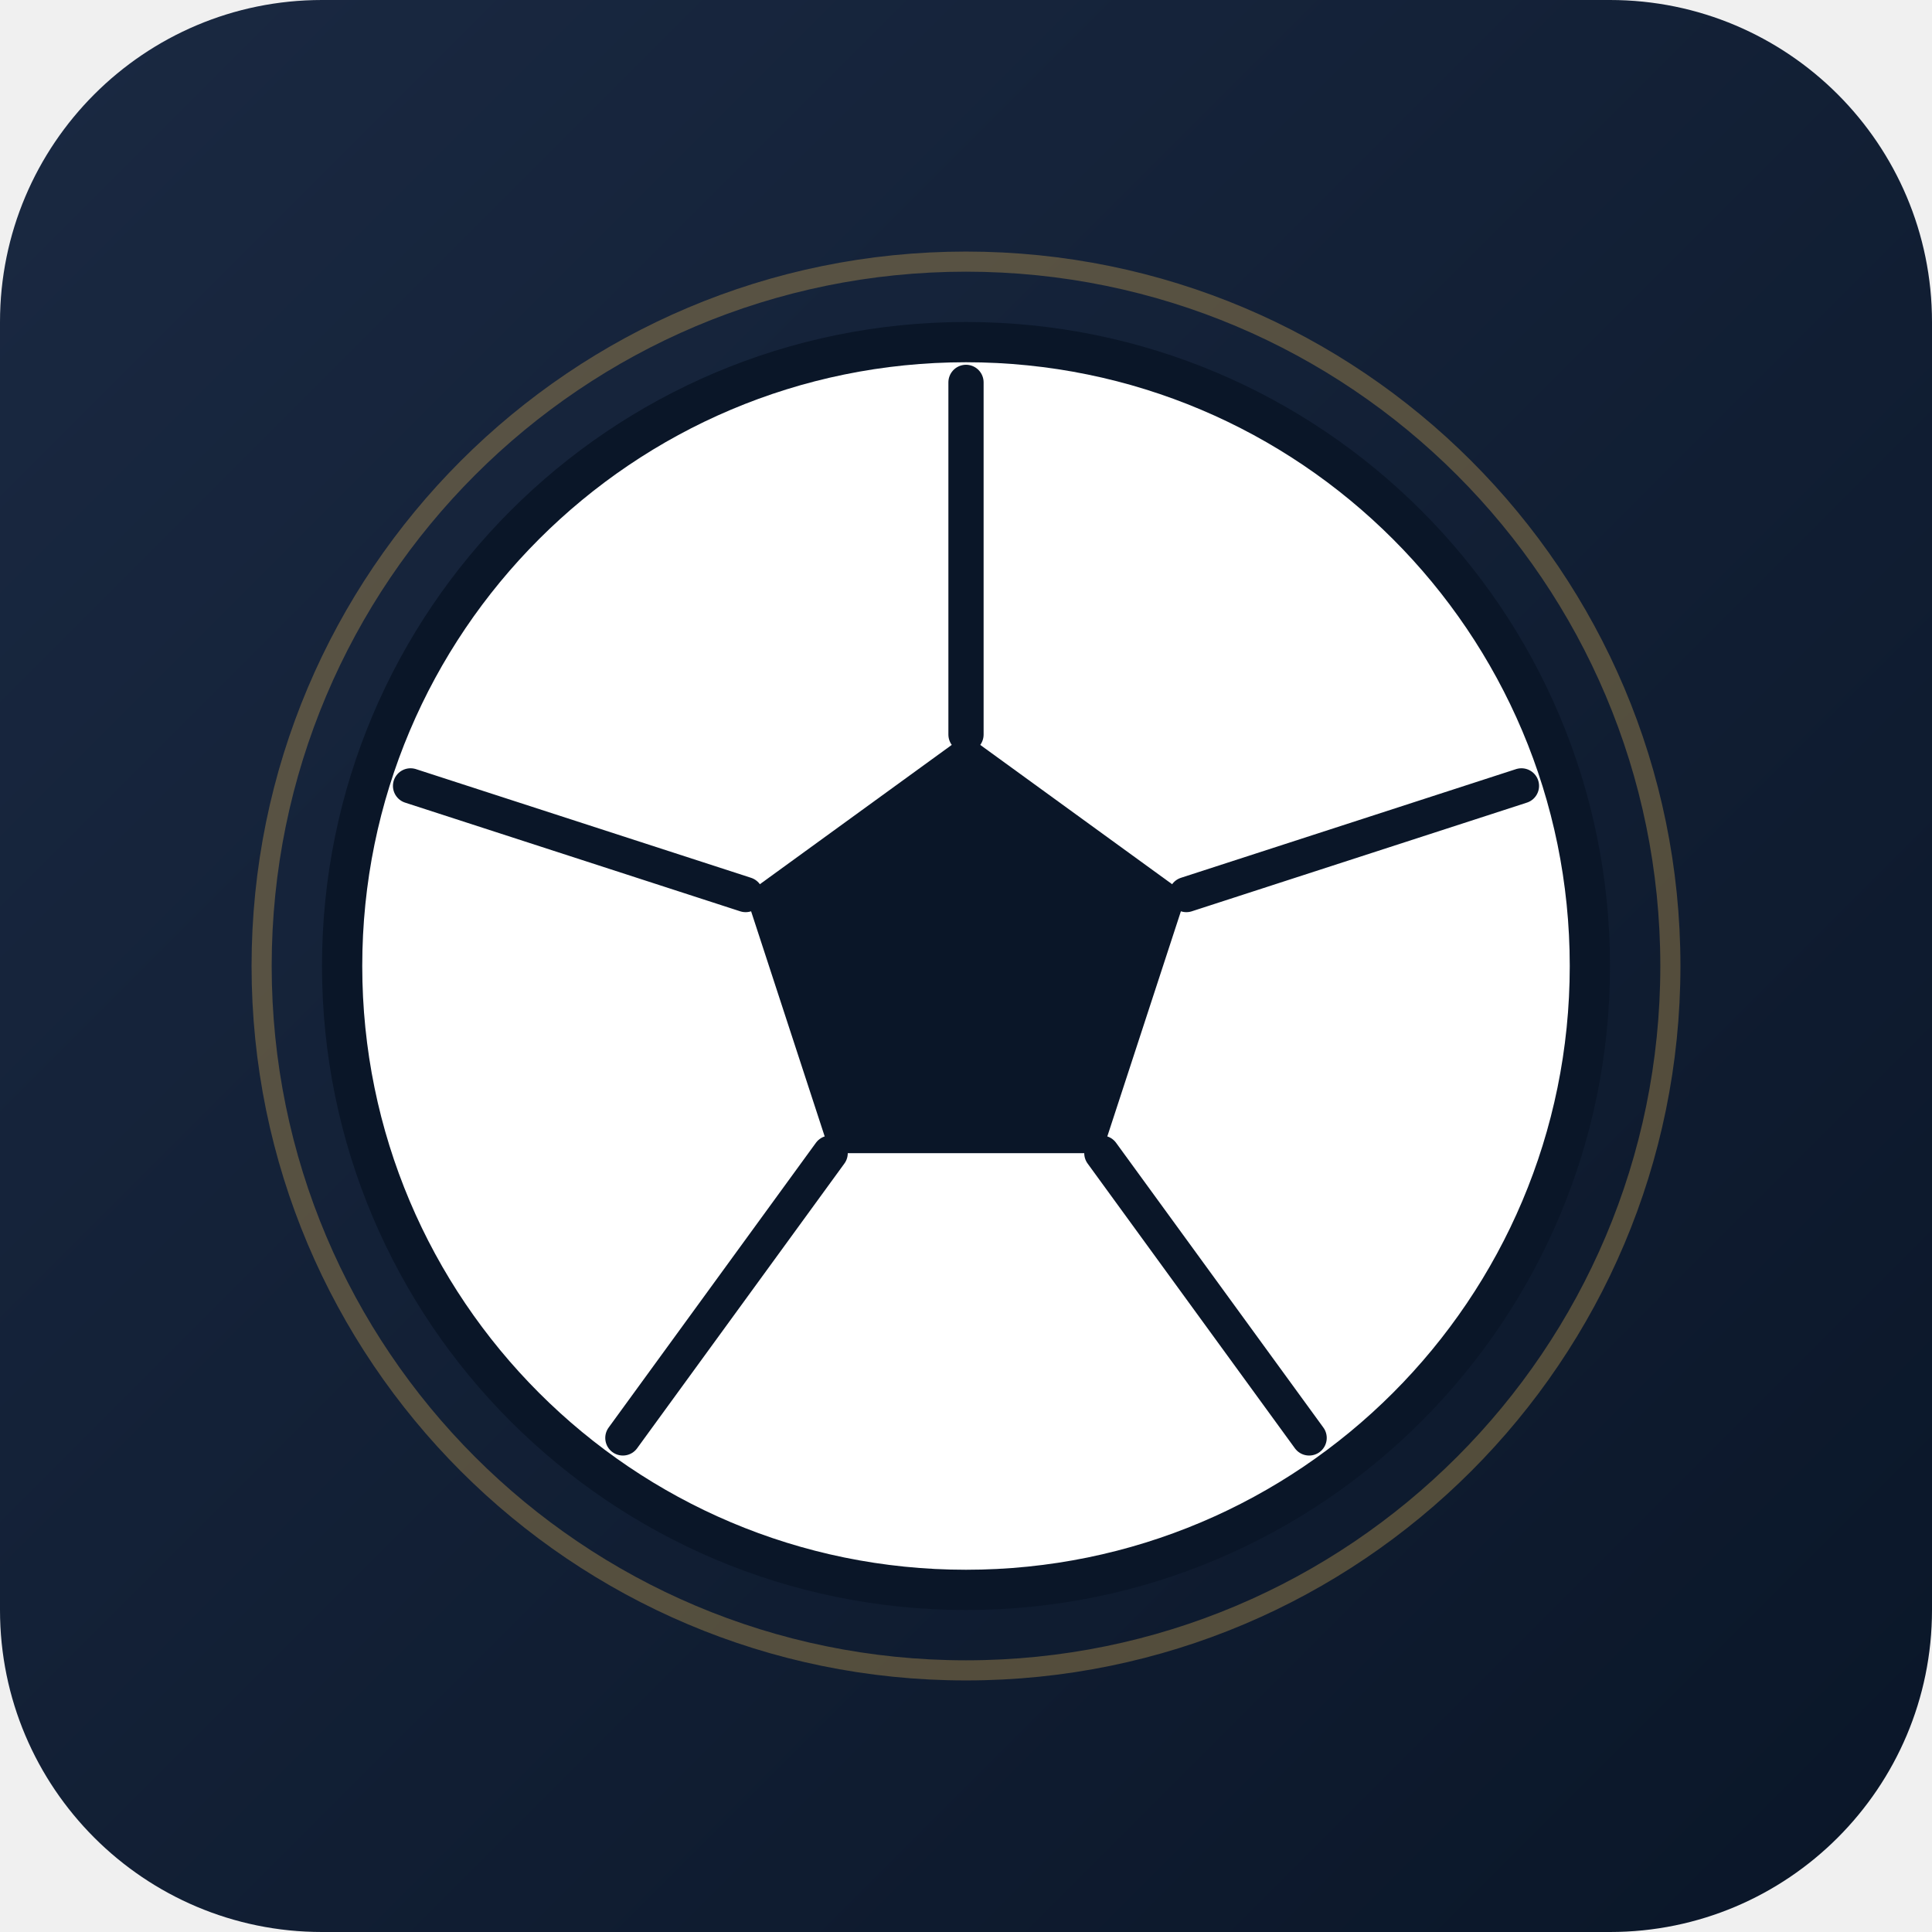
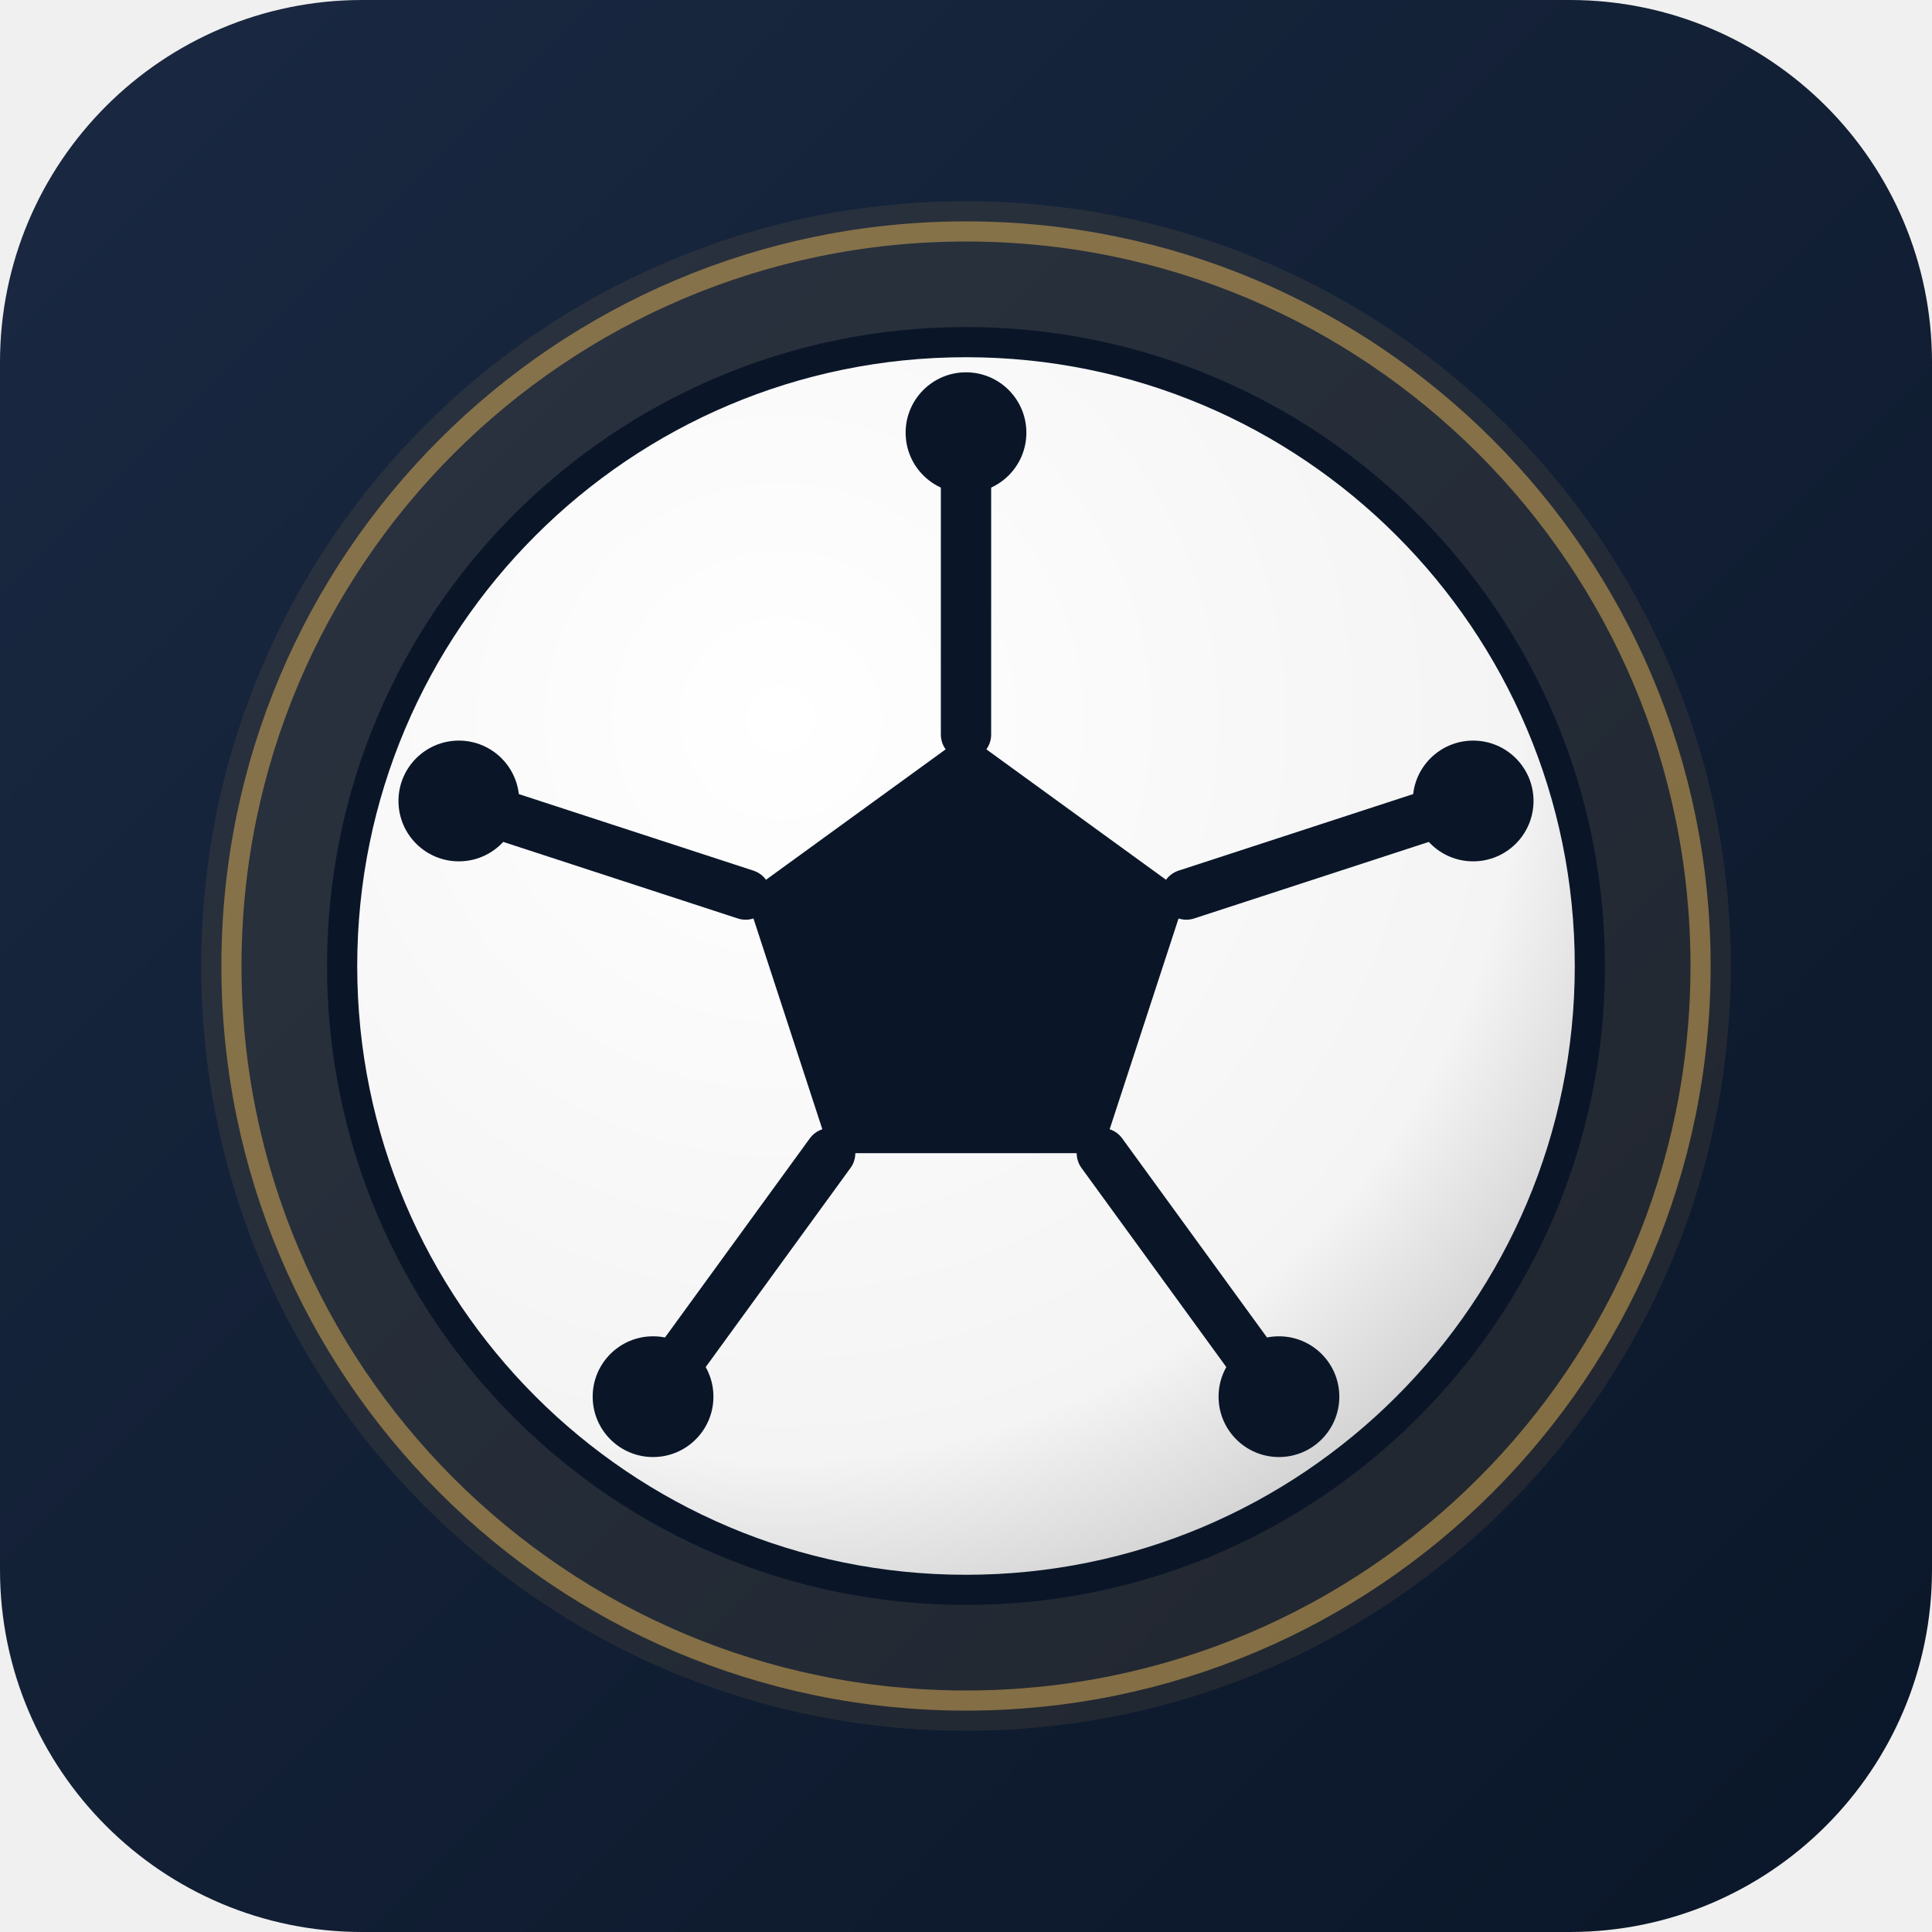
<svg xmlns="http://www.w3.org/2000/svg" viewBox="0 0 192 192" width="192" height="192">
  <defs>
    <linearGradient id="bg" x1="0%" y1="0%" x2="100%" y2="100%">
-       <stop offset="0%" style="stop-color:#1a2942;stop-opacity:1" />
-       <stop offset="100%" style="stop-color:#0a1628;stop-opacity:1" />
+       <stop offset="0%" stop-color="#1a2942" />
+       <stop offset="100%" stop-color="#0a1628" />
    </linearGradient>
+     <radialGradient id="ballGrad" cx="35%" cy="30%" r="80%">
+       <stop offset="0%" stop-color="#ffffff" />
+       <stop offset="75%" stop-color="#f4f4f4" />
+       <stop offset="100%" stop-color="#c8c8c8" />
+     </radialGradient>
  </defs>
-   <rect width="192" height="192" fill="url(#bg)" rx="32" />
-   <circle cx="96" cy="96" r="70" fill="none" stroke="#d4a853" stroke-width="2" opacity="0.35" />
+   <rect width="192" height="192" fill="url(#bg)" rx="36" />
+   <circle cx="96" cy="96" r="76" fill="#d4a853" opacity="0.10" />
+   <circle cx="96" cy="96" r="73" fill="none" stroke="#d4a853" stroke-width="2" opacity="0.55" />
  <g transform="translate(96, 96)">
-     <circle r="62" fill="#ffffff" stroke="#0a1628" stroke-width="4" />
+     <circle r="62" fill="url(#ballGrad)" stroke="#0a1628" stroke-width="3" />
    <polygon points="0,-23 21.9,-7.1 13.5,18.6 -13.5,18.6 -21.9,-7.1" fill="#0a1628" />
-     <line x1="0" y1="-23" x2="0" y2="-58" stroke="#0a1628" stroke-width="3.5" stroke-linecap="round" />
-     <line x1="21.9" y1="-7.1" x2="55.2" y2="-17.9" stroke="#0a1628" stroke-width="3.5" stroke-linecap="round" />
-     <line x1="13.5" y1="18.6" x2="34.1" y2="46.9" stroke="#0a1628" stroke-width="3.5" stroke-linecap="round" />
-     <line x1="-13.5" y1="18.6" x2="-34.1" y2="46.9" stroke="#0a1628" stroke-width="3.5" stroke-linecap="round" />
-     <line x1="-21.9" y1="-7.1" x2="-55.2" y2="-17.9" stroke="#0a1628" stroke-width="3.5" stroke-linecap="round" />
+     <g stroke="#0a1628" stroke-width="5" stroke-linecap="round" fill="none">
+       <line x1="0" y1="-23" x2="0" y2="-53" />
+       <line x1="21.9" y1="-7.1" x2="50.4" y2="-16.4" />
+       <line x1="13.5" y1="18.6" x2="31.1" y2="42.8" />
+       <line x1="-13.5" y1="18.6" x2="-31.1" y2="42.8" />
+       <line x1="-21.9" y1="-7.1" x2="-50.4" y2="-16.4" />
+     </g>
+     <g fill="#0a1628">
+       <circle cx="0" cy="-53" r="6" />
+       <circle cx="50.4" cy="-16.4" r="6" />
+       <circle cx="31.1" cy="42.8" r="6" />
+       <circle cx="-31.1" cy="42.8" r="6" />
+       <circle cx="-50.4" cy="-16.4" r="6" />
+     </g>
  </g>
</svg>
